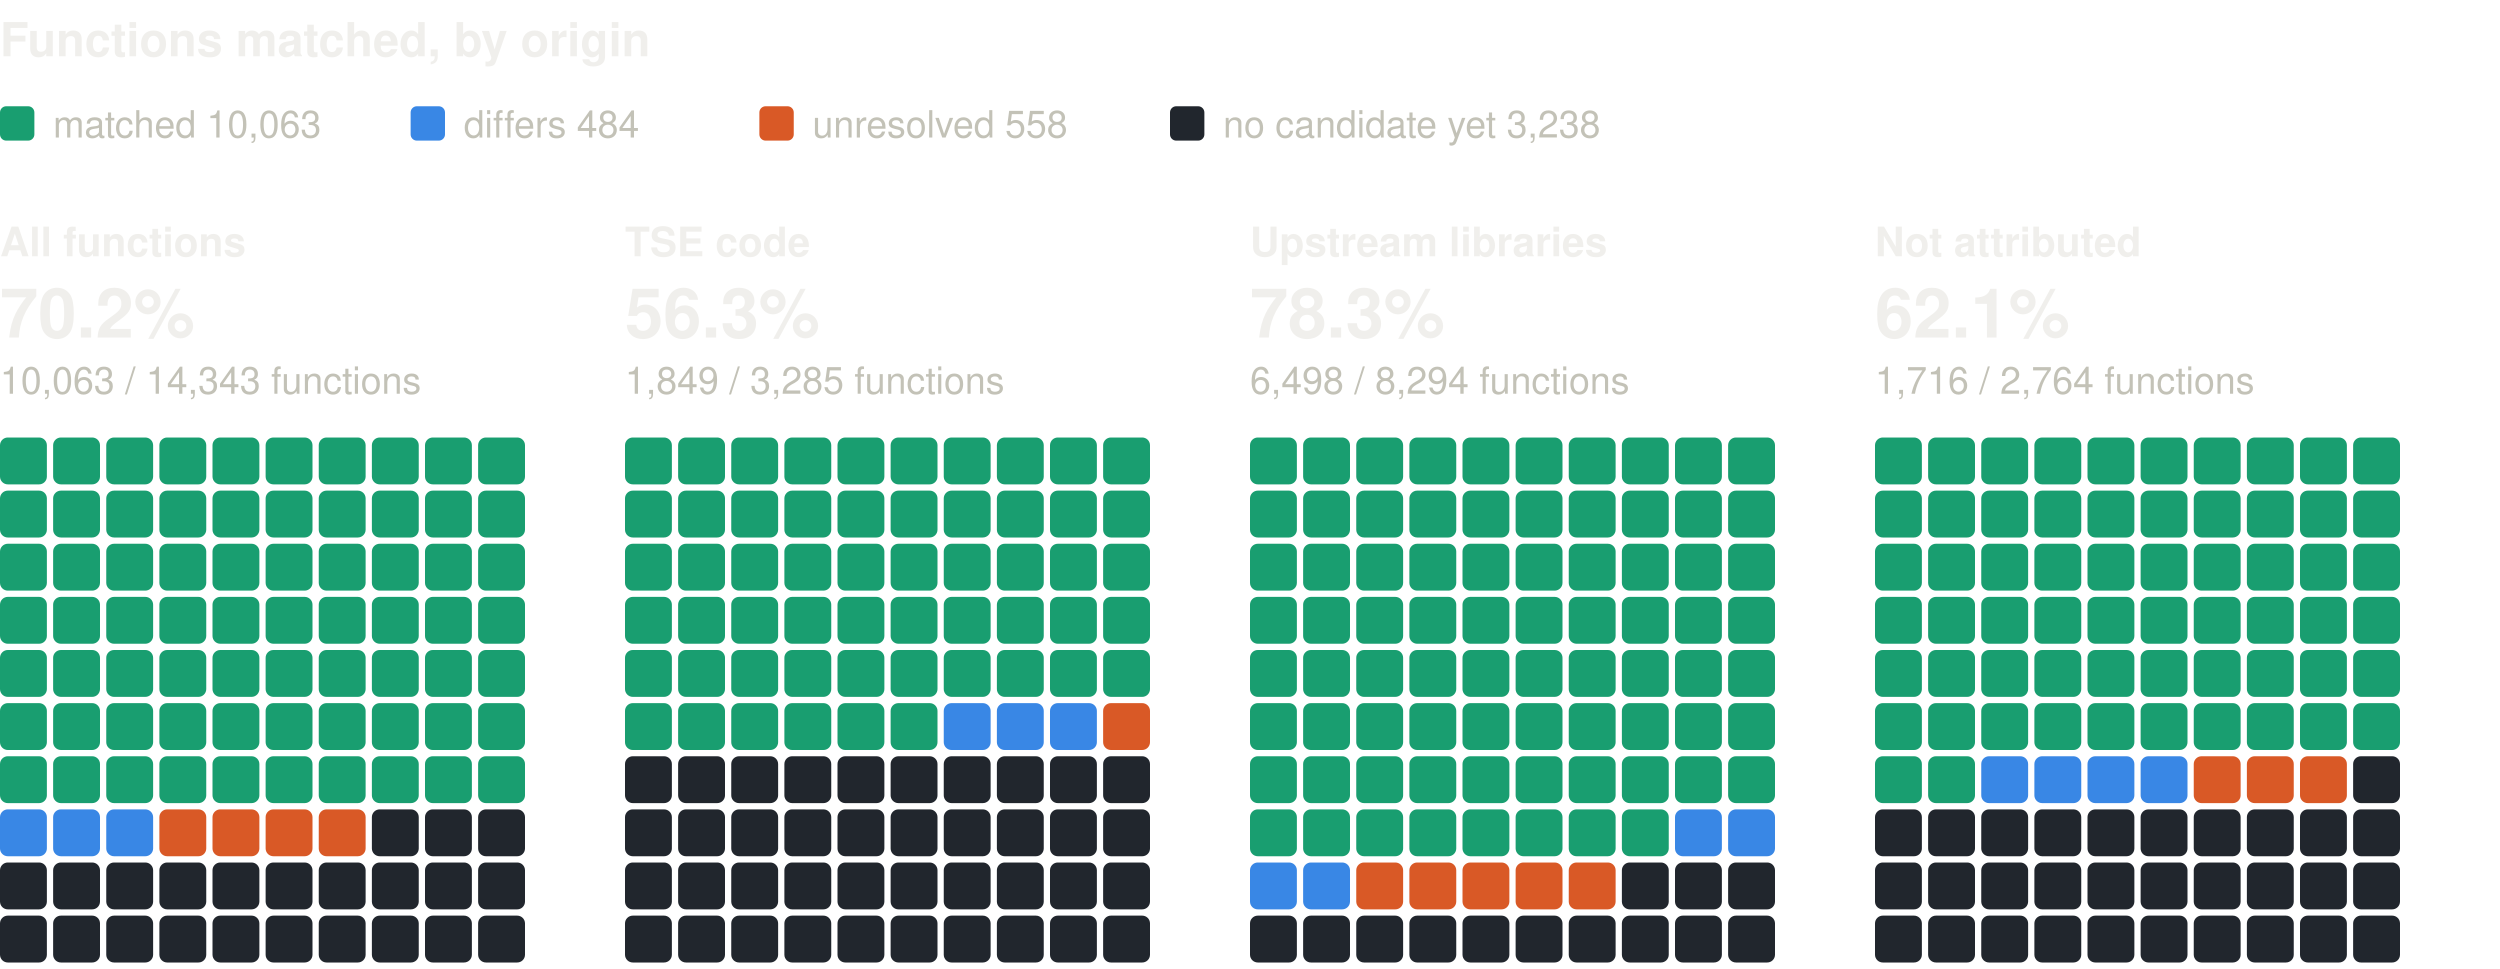
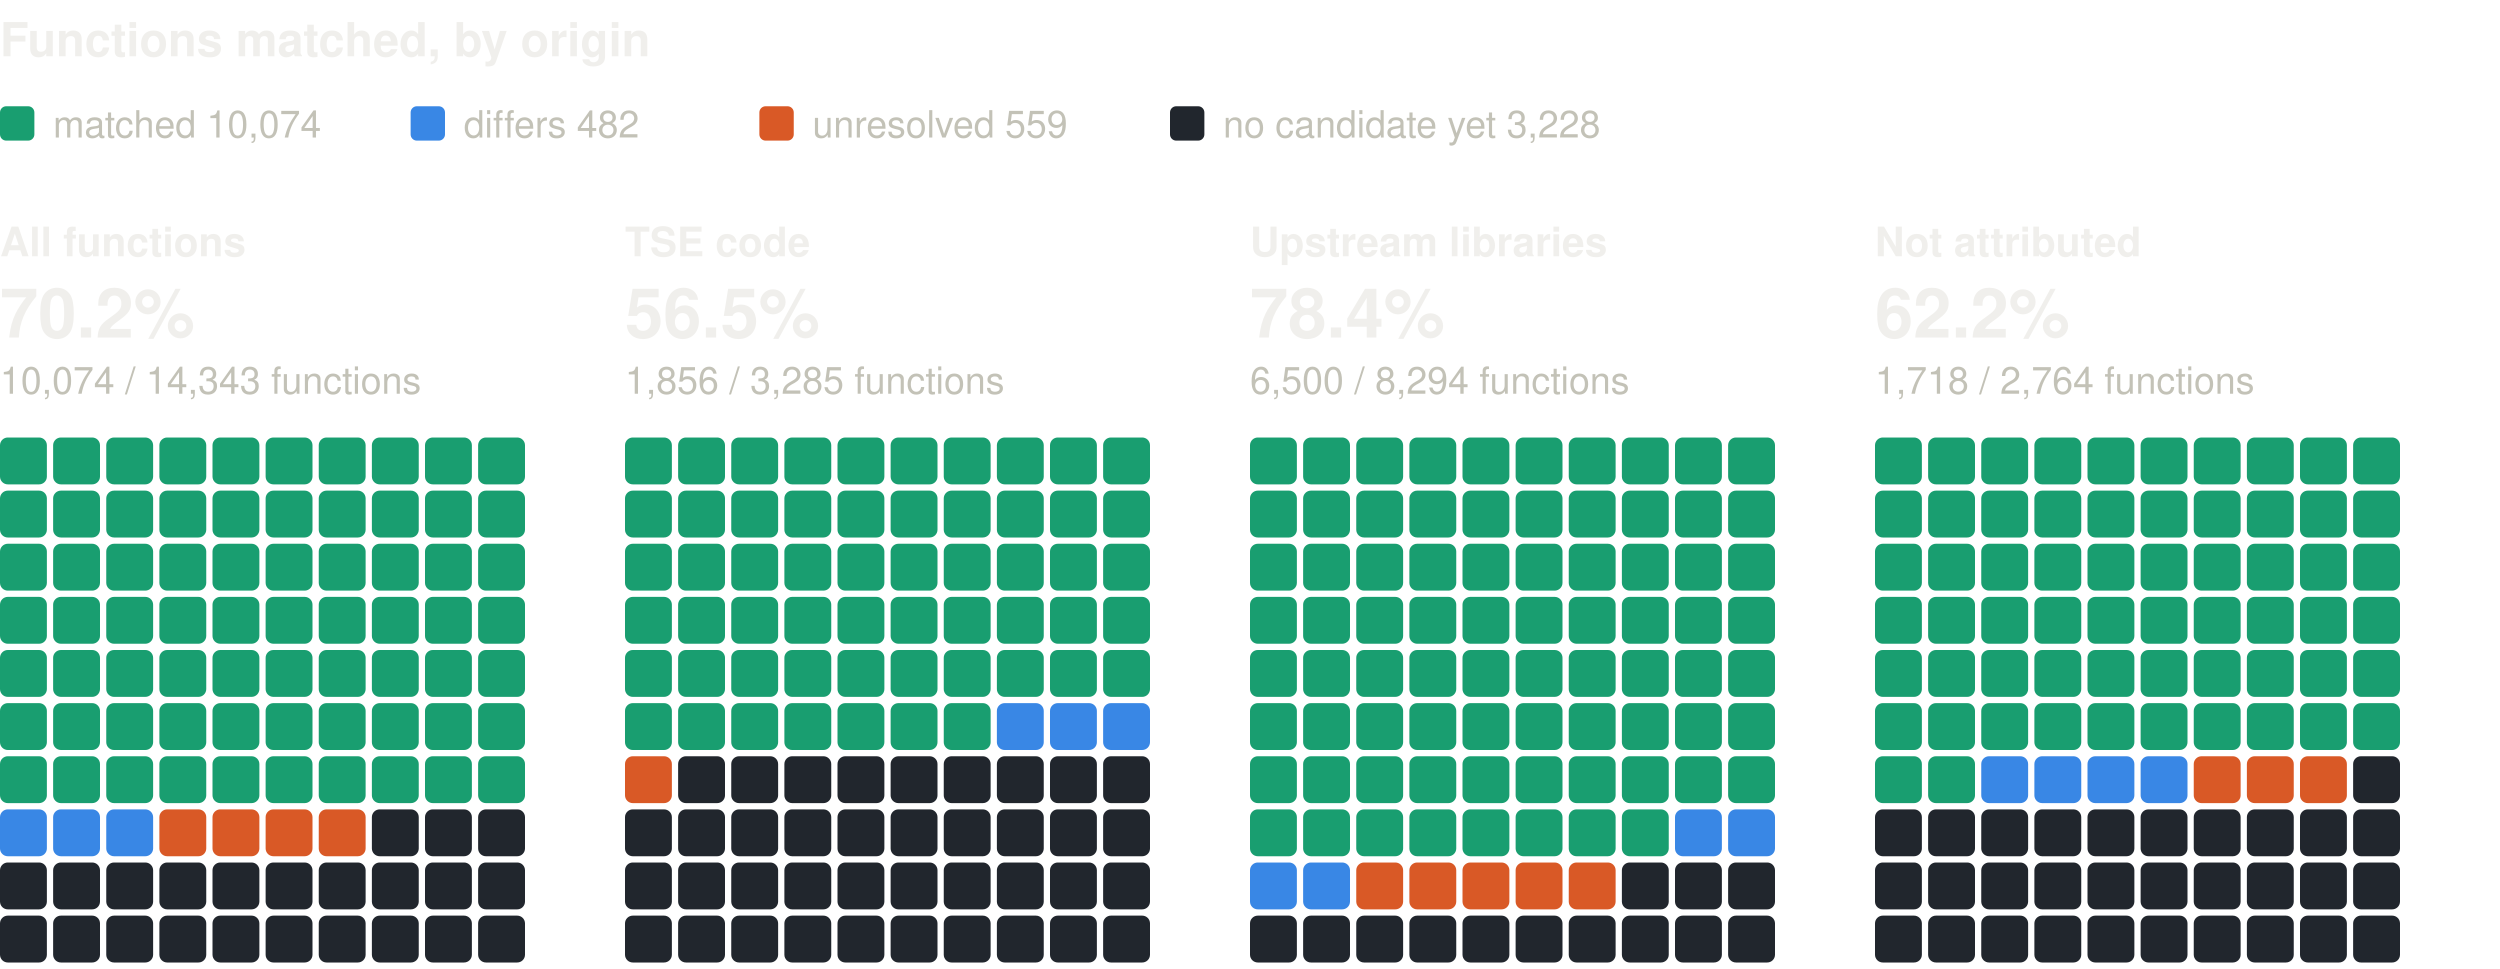
<svg xmlns="http://www.w3.org/2000/svg" width="800" height="310" viewBox="0 0 800 310" role="img" aria-label="Functions matched, by origin: one square per percent, coloured by verdict" font-family="system-ui, -apple-system, 'Segoe UI', Helvetica, Arial, sans-serif">
  <text x="0" y="18" font-size="15" fill="#f0efec" font-weight="600">Functions matched, by origin</text>
  <rect x="0" y="34" width="11" height="11" rx="2" fill="#199e70" />
-   <text x="17" y="44" font-size="12" fill="#c3c2b7">matched 10,063</text>
+   <text x="17" y="44" font-size="12" fill="#c3c2b7">matched 10,074</text>
  <rect x="131.4" y="34" width="11" height="11" rx="2" fill="#3987e5" />
-   <text x="148.4" y="44" font-size="12" fill="#c3c2b7">differs 484</text>
+   <text x="148.4" y="44" font-size="12" fill="#c3c2b7">differs 482</text>
  <rect x="243" y="34" width="11" height="11" rx="2" fill="#d95926" />
-   <text x="260" y="44" font-size="12" fill="#c3c2b7">unresolved 558</text>
+   <text x="260" y="44" font-size="12" fill="#c3c2b7">unresolved 559</text>
  <rect x="374.4" y="34" width="11" height="11" rx="2" fill="#21262d" />
-   <text x="391.4" y="44" font-size="12" fill="#c3c2b7">no candidate yet 3,238</text>
+   <text x="391.4" y="44" font-size="12" fill="#c3c2b7">no candidate yet 3,228</text>
  <text x="0" y="82" font-size="13" fill="#f0efec" font-weight="600">All functions</text>
  <text x="0" y="108" font-size="22" fill="#f0efec" font-weight="600">70.2%</text>
-   <text x="0" y="126" font-size="12" fill="#c3c2b7">10,063 / 14,343 functions</text>
+   <text x="0" y="126" font-size="12" fill="#c3c2b7">10,074 / 14,343 functions</text>
  <rect x="0" y="140" width="15" height="15" rx="2.5" fill="#199e70" />
  <rect x="17" y="140" width="15" height="15" rx="2.5" fill="#199e70" />
  <rect x="34" y="140" width="15" height="15" rx="2.5" fill="#199e70" />
  <rect x="51" y="140" width="15" height="15" rx="2.5" fill="#199e70" />
  <rect x="68" y="140" width="15" height="15" rx="2.5" fill="#199e70" />
  <rect x="85" y="140" width="15" height="15" rx="2.5" fill="#199e70" />
  <rect x="102" y="140" width="15" height="15" rx="2.5" fill="#199e70" />
  <rect x="119" y="140" width="15" height="15" rx="2.5" fill="#199e70" />
  <rect x="136" y="140" width="15" height="15" rx="2.5" fill="#199e70" />
  <rect x="153" y="140" width="15" height="15" rx="2.5" fill="#199e70" />
  <rect x="0" y="157" width="15" height="15" rx="2.5" fill="#199e70" />
  <rect x="17" y="157" width="15" height="15" rx="2.5" fill="#199e70" />
  <rect x="34" y="157" width="15" height="15" rx="2.5" fill="#199e70" />
  <rect x="51" y="157" width="15" height="15" rx="2.5" fill="#199e70" />
  <rect x="68" y="157" width="15" height="15" rx="2.5" fill="#199e70" />
  <rect x="85" y="157" width="15" height="15" rx="2.5" fill="#199e70" />
  <rect x="102" y="157" width="15" height="15" rx="2.5" fill="#199e70" />
  <rect x="119" y="157" width="15" height="15" rx="2.5" fill="#199e70" />
  <rect x="136" y="157" width="15" height="15" rx="2.5" fill="#199e70" />
  <rect x="153" y="157" width="15" height="15" rx="2.5" fill="#199e70" />
  <rect x="0" y="174" width="15" height="15" rx="2.5" fill="#199e70" />
  <rect x="17" y="174" width="15" height="15" rx="2.5" fill="#199e70" />
  <rect x="34" y="174" width="15" height="15" rx="2.5" fill="#199e70" />
  <rect x="51" y="174" width="15" height="15" rx="2.5" fill="#199e70" />
  <rect x="68" y="174" width="15" height="15" rx="2.5" fill="#199e70" />
  <rect x="85" y="174" width="15" height="15" rx="2.5" fill="#199e70" />
  <rect x="102" y="174" width="15" height="15" rx="2.5" fill="#199e70" />
  <rect x="119" y="174" width="15" height="15" rx="2.5" fill="#199e70" />
  <rect x="136" y="174" width="15" height="15" rx="2.5" fill="#199e70" />
  <rect x="153" y="174" width="15" height="15" rx="2.5" fill="#199e70" />
  <rect x="0" y="191" width="15" height="15" rx="2.5" fill="#199e70" />
  <rect x="17" y="191" width="15" height="15" rx="2.5" fill="#199e70" />
  <rect x="34" y="191" width="15" height="15" rx="2.5" fill="#199e70" />
  <rect x="51" y="191" width="15" height="15" rx="2.5" fill="#199e70" />
  <rect x="68" y="191" width="15" height="15" rx="2.5" fill="#199e70" />
  <rect x="85" y="191" width="15" height="15" rx="2.5" fill="#199e70" />
  <rect x="102" y="191" width="15" height="15" rx="2.5" fill="#199e70" />
  <rect x="119" y="191" width="15" height="15" rx="2.5" fill="#199e70" />
  <rect x="136" y="191" width="15" height="15" rx="2.5" fill="#199e70" />
  <rect x="153" y="191" width="15" height="15" rx="2.5" fill="#199e70" />
  <rect x="0" y="208" width="15" height="15" rx="2.5" fill="#199e70" />
  <rect x="17" y="208" width="15" height="15" rx="2.5" fill="#199e70" />
  <rect x="34" y="208" width="15" height="15" rx="2.5" fill="#199e70" />
  <rect x="51" y="208" width="15" height="15" rx="2.5" fill="#199e70" />
  <rect x="68" y="208" width="15" height="15" rx="2.5" fill="#199e70" />
  <rect x="85" y="208" width="15" height="15" rx="2.5" fill="#199e70" />
  <rect x="102" y="208" width="15" height="15" rx="2.5" fill="#199e70" />
  <rect x="119" y="208" width="15" height="15" rx="2.5" fill="#199e70" />
  <rect x="136" y="208" width="15" height="15" rx="2.5" fill="#199e70" />
  <rect x="153" y="208" width="15" height="15" rx="2.5" fill="#199e70" />
  <rect x="0" y="225" width="15" height="15" rx="2.5" fill="#199e70" />
  <rect x="17" y="225" width="15" height="15" rx="2.5" fill="#199e70" />
  <rect x="34" y="225" width="15" height="15" rx="2.5" fill="#199e70" />
  <rect x="51" y="225" width="15" height="15" rx="2.5" fill="#199e70" />
  <rect x="68" y="225" width="15" height="15" rx="2.5" fill="#199e70" />
  <rect x="85" y="225" width="15" height="15" rx="2.5" fill="#199e70" />
  <rect x="102" y="225" width="15" height="15" rx="2.5" fill="#199e70" />
  <rect x="119" y="225" width="15" height="15" rx="2.5" fill="#199e70" />
  <rect x="136" y="225" width="15" height="15" rx="2.5" fill="#199e70" />
  <rect x="153" y="225" width="15" height="15" rx="2.5" fill="#199e70" />
  <rect x="0" y="242" width="15" height="15" rx="2.5" fill="#199e70" />
  <rect x="17" y="242" width="15" height="15" rx="2.5" fill="#199e70" />
  <rect x="34" y="242" width="15" height="15" rx="2.5" fill="#199e70" />
  <rect x="51" y="242" width="15" height="15" rx="2.5" fill="#199e70" />
  <rect x="68" y="242" width="15" height="15" rx="2.5" fill="#199e70" />
  <rect x="85" y="242" width="15" height="15" rx="2.5" fill="#199e70" />
  <rect x="102" y="242" width="15" height="15" rx="2.5" fill="#199e70" />
  <rect x="119" y="242" width="15" height="15" rx="2.5" fill="#199e70" />
  <rect x="136" y="242" width="15" height="15" rx="2.5" fill="#199e70" />
  <rect x="153" y="242" width="15" height="15" rx="2.5" fill="#199e70" />
  <rect x="0" y="259" width="15" height="15" rx="2.5" fill="#3987e5" />
  <rect x="17" y="259" width="15" height="15" rx="2.5" fill="#3987e5" />
  <rect x="34" y="259" width="15" height="15" rx="2.5" fill="#3987e5" />
  <rect x="51" y="259" width="15" height="15" rx="2.5" fill="#d95926" />
  <rect x="68" y="259" width="15" height="15" rx="2.5" fill="#d95926" />
  <rect x="85" y="259" width="15" height="15" rx="2.5" fill="#d95926" />
  <rect x="102" y="259" width="15" height="15" rx="2.5" fill="#d95926" />
  <rect x="119" y="259" width="15" height="15" rx="2.5" fill="#21262d" />
  <rect x="136" y="259" width="15" height="15" rx="2.5" fill="#21262d" />
  <rect x="153" y="259" width="15" height="15" rx="2.5" fill="#21262d" />
  <rect x="0" y="276" width="15" height="15" rx="2.5" fill="#21262d" />
  <rect x="17" y="276" width="15" height="15" rx="2.5" fill="#21262d" />
  <rect x="34" y="276" width="15" height="15" rx="2.5" fill="#21262d" />
  <rect x="51" y="276" width="15" height="15" rx="2.5" fill="#21262d" />
  <rect x="68" y="276" width="15" height="15" rx="2.5" fill="#21262d" />
  <rect x="85" y="276" width="15" height="15" rx="2.5" fill="#21262d" />
  <rect x="102" y="276" width="15" height="15" rx="2.5" fill="#21262d" />
  <rect x="119" y="276" width="15" height="15" rx="2.5" fill="#21262d" />
  <rect x="136" y="276" width="15" height="15" rx="2.5" fill="#21262d" />
  <rect x="153" y="276" width="15" height="15" rx="2.5" fill="#21262d" />
  <rect x="0" y="293" width="15" height="15" rx="2.5" fill="#21262d" />
  <rect x="17" y="293" width="15" height="15" rx="2.5" fill="#21262d" />
  <rect x="34" y="293" width="15" height="15" rx="2.5" fill="#21262d" />
  <rect x="51" y="293" width="15" height="15" rx="2.5" fill="#21262d" />
  <rect x="68" y="293" width="15" height="15" rx="2.5" fill="#21262d" />
  <rect x="85" y="293" width="15" height="15" rx="2.5" fill="#21262d" />
  <rect x="102" y="293" width="15" height="15" rx="2.5" fill="#21262d" />
  <rect x="119" y="293" width="15" height="15" rx="2.5" fill="#21262d" />
  <rect x="136" y="293" width="15" height="15" rx="2.5" fill="#21262d" />
  <rect x="153" y="293" width="15" height="15" rx="2.5" fill="#21262d" />
  <text x="200" y="82" font-size="13" fill="#f0efec" font-weight="600">TSE code</text>
-   <text x="200" y="108" font-size="22" fill="#f0efec" font-weight="600">56.3%</text>
-   <text x="200" y="126" font-size="12" fill="#c3c2b7">1,849 / 3,285 functions</text>
+   <text x="200" y="108" font-size="22" fill="#f0efec" font-weight="600">56.5%</text>
+   <text x="200" y="126" font-size="12" fill="#c3c2b7">1,856 / 3,285 functions</text>
  <rect x="200" y="140" width="15" height="15" rx="2.5" fill="#199e70" />
  <rect x="217" y="140" width="15" height="15" rx="2.5" fill="#199e70" />
  <rect x="234" y="140" width="15" height="15" rx="2.5" fill="#199e70" />
  <rect x="251" y="140" width="15" height="15" rx="2.5" fill="#199e70" />
  <rect x="268" y="140" width="15" height="15" rx="2.5" fill="#199e70" />
  <rect x="285" y="140" width="15" height="15" rx="2.5" fill="#199e70" />
  <rect x="302" y="140" width="15" height="15" rx="2.5" fill="#199e70" />
  <rect x="319" y="140" width="15" height="15" rx="2.5" fill="#199e70" />
  <rect x="336" y="140" width="15" height="15" rx="2.5" fill="#199e70" />
  <rect x="353" y="140" width="15" height="15" rx="2.5" fill="#199e70" />
  <rect x="200" y="157" width="15" height="15" rx="2.5" fill="#199e70" />
  <rect x="217" y="157" width="15" height="15" rx="2.5" fill="#199e70" />
  <rect x="234" y="157" width="15" height="15" rx="2.5" fill="#199e70" />
  <rect x="251" y="157" width="15" height="15" rx="2.5" fill="#199e70" />
  <rect x="268" y="157" width="15" height="15" rx="2.5" fill="#199e70" />
  <rect x="285" y="157" width="15" height="15" rx="2.5" fill="#199e70" />
  <rect x="302" y="157" width="15" height="15" rx="2.5" fill="#199e70" />
  <rect x="319" y="157" width="15" height="15" rx="2.5" fill="#199e70" />
  <rect x="336" y="157" width="15" height="15" rx="2.5" fill="#199e70" />
  <rect x="353" y="157" width="15" height="15" rx="2.5" fill="#199e70" />
  <rect x="200" y="174" width="15" height="15" rx="2.5" fill="#199e70" />
  <rect x="217" y="174" width="15" height="15" rx="2.5" fill="#199e70" />
  <rect x="234" y="174" width="15" height="15" rx="2.5" fill="#199e70" />
  <rect x="251" y="174" width="15" height="15" rx="2.5" fill="#199e70" />
  <rect x="268" y="174" width="15" height="15" rx="2.5" fill="#199e70" />
  <rect x="285" y="174" width="15" height="15" rx="2.5" fill="#199e70" />
  <rect x="302" y="174" width="15" height="15" rx="2.5" fill="#199e70" />
  <rect x="319" y="174" width="15" height="15" rx="2.5" fill="#199e70" />
  <rect x="336" y="174" width="15" height="15" rx="2.5" fill="#199e70" />
  <rect x="353" y="174" width="15" height="15" rx="2.5" fill="#199e70" />
  <rect x="200" y="191" width="15" height="15" rx="2.5" fill="#199e70" />
  <rect x="217" y="191" width="15" height="15" rx="2.5" fill="#199e70" />
  <rect x="234" y="191" width="15" height="15" rx="2.5" fill="#199e70" />
  <rect x="251" y="191" width="15" height="15" rx="2.5" fill="#199e70" />
  <rect x="268" y="191" width="15" height="15" rx="2.5" fill="#199e70" />
  <rect x="285" y="191" width="15" height="15" rx="2.5" fill="#199e70" />
  <rect x="302" y="191" width="15" height="15" rx="2.5" fill="#199e70" />
  <rect x="319" y="191" width="15" height="15" rx="2.5" fill="#199e70" />
  <rect x="336" y="191" width="15" height="15" rx="2.5" fill="#199e70" />
  <rect x="353" y="191" width="15" height="15" rx="2.5" fill="#199e70" />
  <rect x="200" y="208" width="15" height="15" rx="2.5" fill="#199e70" />
  <rect x="217" y="208" width="15" height="15" rx="2.5" fill="#199e70" />
  <rect x="234" y="208" width="15" height="15" rx="2.5" fill="#199e70" />
  <rect x="251" y="208" width="15" height="15" rx="2.5" fill="#199e70" />
  <rect x="268" y="208" width="15" height="15" rx="2.5" fill="#199e70" />
  <rect x="285" y="208" width="15" height="15" rx="2.5" fill="#199e70" />
  <rect x="302" y="208" width="15" height="15" rx="2.5" fill="#199e70" />
  <rect x="319" y="208" width="15" height="15" rx="2.5" fill="#199e70" />
  <rect x="336" y="208" width="15" height="15" rx="2.5" fill="#199e70" />
  <rect x="353" y="208" width="15" height="15" rx="2.5" fill="#199e70" />
  <rect x="200" y="225" width="15" height="15" rx="2.5" fill="#199e70" />
  <rect x="217" y="225" width="15" height="15" rx="2.5" fill="#199e70" />
  <rect x="234" y="225" width="15" height="15" rx="2.5" fill="#199e70" />
  <rect x="251" y="225" width="15" height="15" rx="2.5" fill="#199e70" />
  <rect x="268" y="225" width="15" height="15" rx="2.5" fill="#199e70" />
  <rect x="285" y="225" width="15" height="15" rx="2.5" fill="#199e70" />
-   <rect x="302" y="225" width="15" height="15" rx="2.5" fill="#3987e5" />
+   <rect x="302" y="225" width="15" height="15" rx="2.5" fill="#199e70" />
  <rect x="319" y="225" width="15" height="15" rx="2.5" fill="#3987e5" />
  <rect x="336" y="225" width="15" height="15" rx="2.5" fill="#3987e5" />
-   <rect x="353" y="225" width="15" height="15" rx="2.5" fill="#d95926" />
-   <rect x="200" y="242" width="15" height="15" rx="2.5" fill="#21262d" />
+   <rect x="353" y="225" width="15" height="15" rx="2.5" fill="#3987e5" />
+   <rect x="200" y="242" width="15" height="15" rx="2.5" fill="#d95926" />
  <rect x="217" y="242" width="15" height="15" rx="2.5" fill="#21262d" />
  <rect x="234" y="242" width="15" height="15" rx="2.5" fill="#21262d" />
  <rect x="251" y="242" width="15" height="15" rx="2.5" fill="#21262d" />
  <rect x="268" y="242" width="15" height="15" rx="2.5" fill="#21262d" />
  <rect x="285" y="242" width="15" height="15" rx="2.5" fill="#21262d" />
  <rect x="302" y="242" width="15" height="15" rx="2.5" fill="#21262d" />
  <rect x="319" y="242" width="15" height="15" rx="2.5" fill="#21262d" />
  <rect x="336" y="242" width="15" height="15" rx="2.5" fill="#21262d" />
  <rect x="353" y="242" width="15" height="15" rx="2.5" fill="#21262d" />
  <rect x="200" y="259" width="15" height="15" rx="2.5" fill="#21262d" />
  <rect x="217" y="259" width="15" height="15" rx="2.5" fill="#21262d" />
  <rect x="234" y="259" width="15" height="15" rx="2.5" fill="#21262d" />
  <rect x="251" y="259" width="15" height="15" rx="2.5" fill="#21262d" />
  <rect x="268" y="259" width="15" height="15" rx="2.5" fill="#21262d" />
  <rect x="285" y="259" width="15" height="15" rx="2.5" fill="#21262d" />
  <rect x="302" y="259" width="15" height="15" rx="2.5" fill="#21262d" />
  <rect x="319" y="259" width="15" height="15" rx="2.5" fill="#21262d" />
  <rect x="336" y="259" width="15" height="15" rx="2.5" fill="#21262d" />
  <rect x="353" y="259" width="15" height="15" rx="2.5" fill="#21262d" />
  <rect x="200" y="276" width="15" height="15" rx="2.5" fill="#21262d" />
  <rect x="217" y="276" width="15" height="15" rx="2.5" fill="#21262d" />
  <rect x="234" y="276" width="15" height="15" rx="2.5" fill="#21262d" />
  <rect x="251" y="276" width="15" height="15" rx="2.5" fill="#21262d" />
  <rect x="268" y="276" width="15" height="15" rx="2.5" fill="#21262d" />
  <rect x="285" y="276" width="15" height="15" rx="2.5" fill="#21262d" />
  <rect x="302" y="276" width="15" height="15" rx="2.5" fill="#21262d" />
  <rect x="319" y="276" width="15" height="15" rx="2.5" fill="#21262d" />
  <rect x="336" y="276" width="15" height="15" rx="2.5" fill="#21262d" />
  <rect x="353" y="276" width="15" height="15" rx="2.5" fill="#21262d" />
  <rect x="200" y="293" width="15" height="15" rx="2.5" fill="#21262d" />
  <rect x="217" y="293" width="15" height="15" rx="2.5" fill="#21262d" />
  <rect x="234" y="293" width="15" height="15" rx="2.5" fill="#21262d" />
  <rect x="251" y="293" width="15" height="15" rx="2.5" fill="#21262d" />
  <rect x="268" y="293" width="15" height="15" rx="2.5" fill="#21262d" />
  <rect x="285" y="293" width="15" height="15" rx="2.5" fill="#21262d" />
  <rect x="302" y="293" width="15" height="15" rx="2.5" fill="#21262d" />
  <rect x="319" y="293" width="15" height="15" rx="2.5" fill="#21262d" />
  <rect x="336" y="293" width="15" height="15" rx="2.5" fill="#21262d" />
  <rect x="353" y="293" width="15" height="15" rx="2.5" fill="#21262d" />
  <text x="400" y="82" font-size="13" fill="#f0efec" font-weight="600">Upstream libraries</text>
-   <text x="400" y="108" font-size="22" fill="#f0efec" font-weight="600">78.3%</text>
-   <text x="400" y="126" font-size="12" fill="#c3c2b7">6,498 / 8,294 functions</text>
+   <text x="400" y="108" font-size="22" fill="#f0efec" font-weight="600">78.4%</text>
+   <text x="400" y="126" font-size="12" fill="#c3c2b7">6,500 / 8,294 functions</text>
  <rect x="400" y="140" width="15" height="15" rx="2.5" fill="#199e70" />
  <rect x="417" y="140" width="15" height="15" rx="2.5" fill="#199e70" />
  <rect x="434" y="140" width="15" height="15" rx="2.5" fill="#199e70" />
  <rect x="451" y="140" width="15" height="15" rx="2.5" fill="#199e70" />
  <rect x="468" y="140" width="15" height="15" rx="2.5" fill="#199e70" />
  <rect x="485" y="140" width="15" height="15" rx="2.5" fill="#199e70" />
  <rect x="502" y="140" width="15" height="15" rx="2.5" fill="#199e70" />
  <rect x="519" y="140" width="15" height="15" rx="2.5" fill="#199e70" />
  <rect x="536" y="140" width="15" height="15" rx="2.5" fill="#199e70" />
  <rect x="553" y="140" width="15" height="15" rx="2.5" fill="#199e70" />
  <rect x="400" y="157" width="15" height="15" rx="2.5" fill="#199e70" />
  <rect x="417" y="157" width="15" height="15" rx="2.5" fill="#199e70" />
  <rect x="434" y="157" width="15" height="15" rx="2.5" fill="#199e70" />
  <rect x="451" y="157" width="15" height="15" rx="2.5" fill="#199e70" />
  <rect x="468" y="157" width="15" height="15" rx="2.5" fill="#199e70" />
  <rect x="485" y="157" width="15" height="15" rx="2.5" fill="#199e70" />
  <rect x="502" y="157" width="15" height="15" rx="2.5" fill="#199e70" />
  <rect x="519" y="157" width="15" height="15" rx="2.5" fill="#199e70" />
  <rect x="536" y="157" width="15" height="15" rx="2.5" fill="#199e70" />
  <rect x="553" y="157" width="15" height="15" rx="2.5" fill="#199e70" />
  <rect x="400" y="174" width="15" height="15" rx="2.5" fill="#199e70" />
  <rect x="417" y="174" width="15" height="15" rx="2.5" fill="#199e70" />
  <rect x="434" y="174" width="15" height="15" rx="2.5" fill="#199e70" />
  <rect x="451" y="174" width="15" height="15" rx="2.5" fill="#199e70" />
  <rect x="468" y="174" width="15" height="15" rx="2.5" fill="#199e70" />
  <rect x="485" y="174" width="15" height="15" rx="2.5" fill="#199e70" />
  <rect x="502" y="174" width="15" height="15" rx="2.5" fill="#199e70" />
  <rect x="519" y="174" width="15" height="15" rx="2.5" fill="#199e70" />
  <rect x="536" y="174" width="15" height="15" rx="2.5" fill="#199e70" />
  <rect x="553" y="174" width="15" height="15" rx="2.5" fill="#199e70" />
  <rect x="400" y="191" width="15" height="15" rx="2.5" fill="#199e70" />
  <rect x="417" y="191" width="15" height="15" rx="2.5" fill="#199e70" />
  <rect x="434" y="191" width="15" height="15" rx="2.5" fill="#199e70" />
  <rect x="451" y="191" width="15" height="15" rx="2.5" fill="#199e70" />
  <rect x="468" y="191" width="15" height="15" rx="2.5" fill="#199e70" />
  <rect x="485" y="191" width="15" height="15" rx="2.5" fill="#199e70" />
  <rect x="502" y="191" width="15" height="15" rx="2.5" fill="#199e70" />
  <rect x="519" y="191" width="15" height="15" rx="2.5" fill="#199e70" />
  <rect x="536" y="191" width="15" height="15" rx="2.5" fill="#199e70" />
  <rect x="553" y="191" width="15" height="15" rx="2.5" fill="#199e70" />
  <rect x="400" y="208" width="15" height="15" rx="2.5" fill="#199e70" />
  <rect x="417" y="208" width="15" height="15" rx="2.5" fill="#199e70" />
  <rect x="434" y="208" width="15" height="15" rx="2.5" fill="#199e70" />
  <rect x="451" y="208" width="15" height="15" rx="2.5" fill="#199e70" />
  <rect x="468" y="208" width="15" height="15" rx="2.5" fill="#199e70" />
  <rect x="485" y="208" width="15" height="15" rx="2.5" fill="#199e70" />
  <rect x="502" y="208" width="15" height="15" rx="2.5" fill="#199e70" />
  <rect x="519" y="208" width="15" height="15" rx="2.5" fill="#199e70" />
  <rect x="536" y="208" width="15" height="15" rx="2.5" fill="#199e70" />
  <rect x="553" y="208" width="15" height="15" rx="2.5" fill="#199e70" />
  <rect x="400" y="225" width="15" height="15" rx="2.5" fill="#199e70" />
  <rect x="417" y="225" width="15" height="15" rx="2.5" fill="#199e70" />
  <rect x="434" y="225" width="15" height="15" rx="2.5" fill="#199e70" />
  <rect x="451" y="225" width="15" height="15" rx="2.5" fill="#199e70" />
  <rect x="468" y="225" width="15" height="15" rx="2.5" fill="#199e70" />
  <rect x="485" y="225" width="15" height="15" rx="2.5" fill="#199e70" />
  <rect x="502" y="225" width="15" height="15" rx="2.5" fill="#199e70" />
  <rect x="519" y="225" width="15" height="15" rx="2.5" fill="#199e70" />
  <rect x="536" y="225" width="15" height="15" rx="2.5" fill="#199e70" />
  <rect x="553" y="225" width="15" height="15" rx="2.5" fill="#199e70" />
  <rect x="400" y="242" width="15" height="15" rx="2.5" fill="#199e70" />
  <rect x="417" y="242" width="15" height="15" rx="2.5" fill="#199e70" />
  <rect x="434" y="242" width="15" height="15" rx="2.5" fill="#199e70" />
  <rect x="451" y="242" width="15" height="15" rx="2.5" fill="#199e70" />
  <rect x="468" y="242" width="15" height="15" rx="2.5" fill="#199e70" />
  <rect x="485" y="242" width="15" height="15" rx="2.5" fill="#199e70" />
  <rect x="502" y="242" width="15" height="15" rx="2.5" fill="#199e70" />
  <rect x="519" y="242" width="15" height="15" rx="2.5" fill="#199e70" />
  <rect x="536" y="242" width="15" height="15" rx="2.5" fill="#199e70" />
  <rect x="553" y="242" width="15" height="15" rx="2.5" fill="#199e70" />
  <rect x="400" y="259" width="15" height="15" rx="2.5" fill="#199e70" />
  <rect x="417" y="259" width="15" height="15" rx="2.5" fill="#199e70" />
  <rect x="434" y="259" width="15" height="15" rx="2.5" fill="#199e70" />
  <rect x="451" y="259" width="15" height="15" rx="2.5" fill="#199e70" />
  <rect x="468" y="259" width="15" height="15" rx="2.5" fill="#199e70" />
  <rect x="485" y="259" width="15" height="15" rx="2.5" fill="#199e70" />
  <rect x="502" y="259" width="15" height="15" rx="2.5" fill="#199e70" />
  <rect x="519" y="259" width="15" height="15" rx="2.5" fill="#199e70" />
  <rect x="536" y="259" width="15" height="15" rx="2.5" fill="#3987e5" />
  <rect x="553" y="259" width="15" height="15" rx="2.5" fill="#3987e5" />
  <rect x="400" y="276" width="15" height="15" rx="2.5" fill="#3987e5" />
  <rect x="417" y="276" width="15" height="15" rx="2.5" fill="#3987e5" />
  <rect x="434" y="276" width="15" height="15" rx="2.5" fill="#d95926" />
  <rect x="451" y="276" width="15" height="15" rx="2.5" fill="#d95926" />
  <rect x="468" y="276" width="15" height="15" rx="2.5" fill="#d95926" />
  <rect x="485" y="276" width="15" height="15" rx="2.5" fill="#d95926" />
  <rect x="502" y="276" width="15" height="15" rx="2.5" fill="#d95926" />
  <rect x="519" y="276" width="15" height="15" rx="2.5" fill="#21262d" />
  <rect x="536" y="276" width="15" height="15" rx="2.5" fill="#21262d" />
  <rect x="553" y="276" width="15" height="15" rx="2.5" fill="#21262d" />
  <rect x="400" y="293" width="15" height="15" rx="2.5" fill="#21262d" />
  <rect x="417" y="293" width="15" height="15" rx="2.5" fill="#21262d" />
  <rect x="434" y="293" width="15" height="15" rx="2.5" fill="#21262d" />
  <rect x="451" y="293" width="15" height="15" rx="2.5" fill="#21262d" />
  <rect x="468" y="293" width="15" height="15" rx="2.5" fill="#21262d" />
  <rect x="485" y="293" width="15" height="15" rx="2.5" fill="#21262d" />
  <rect x="502" y="293" width="15" height="15" rx="2.5" fill="#21262d" />
  <rect x="519" y="293" width="15" height="15" rx="2.5" fill="#21262d" />
  <rect x="536" y="293" width="15" height="15" rx="2.5" fill="#21262d" />
  <rect x="553" y="293" width="15" height="15" rx="2.5" fill="#21262d" />
  <text x="600" y="82" font-size="13" fill="#f0efec" font-weight="600">Not attributed</text>
-   <text x="600" y="108" font-size="22" fill="#f0efec" font-weight="600">62.1%</text>
-   <text x="600" y="126" font-size="12" fill="#c3c2b7">1,716 / 2,764 functions</text>
+   <text x="600" y="108" font-size="22" fill="#f0efec" font-weight="600">62.2%</text>
+   <text x="600" y="126" font-size="12" fill="#c3c2b7">1,718 / 2,764 functions</text>
  <rect x="600" y="140" width="15" height="15" rx="2.5" fill="#199e70" />
  <rect x="617" y="140" width="15" height="15" rx="2.5" fill="#199e70" />
  <rect x="634" y="140" width="15" height="15" rx="2.5" fill="#199e70" />
  <rect x="651" y="140" width="15" height="15" rx="2.5" fill="#199e70" />
  <rect x="668" y="140" width="15" height="15" rx="2.5" fill="#199e70" />
  <rect x="685" y="140" width="15" height="15" rx="2.5" fill="#199e70" />
  <rect x="702" y="140" width="15" height="15" rx="2.5" fill="#199e70" />
  <rect x="719" y="140" width="15" height="15" rx="2.5" fill="#199e70" />
  <rect x="736" y="140" width="15" height="15" rx="2.5" fill="#199e70" />
  <rect x="753" y="140" width="15" height="15" rx="2.5" fill="#199e70" />
  <rect x="600" y="157" width="15" height="15" rx="2.5" fill="#199e70" />
  <rect x="617" y="157" width="15" height="15" rx="2.5" fill="#199e70" />
  <rect x="634" y="157" width="15" height="15" rx="2.5" fill="#199e70" />
  <rect x="651" y="157" width="15" height="15" rx="2.5" fill="#199e70" />
  <rect x="668" y="157" width="15" height="15" rx="2.5" fill="#199e70" />
  <rect x="685" y="157" width="15" height="15" rx="2.5" fill="#199e70" />
  <rect x="702" y="157" width="15" height="15" rx="2.5" fill="#199e70" />
  <rect x="719" y="157" width="15" height="15" rx="2.5" fill="#199e70" />
  <rect x="736" y="157" width="15" height="15" rx="2.5" fill="#199e70" />
  <rect x="753" y="157" width="15" height="15" rx="2.5" fill="#199e70" />
  <rect x="600" y="174" width="15" height="15" rx="2.5" fill="#199e70" />
  <rect x="617" y="174" width="15" height="15" rx="2.5" fill="#199e70" />
  <rect x="634" y="174" width="15" height="15" rx="2.5" fill="#199e70" />
  <rect x="651" y="174" width="15" height="15" rx="2.5" fill="#199e70" />
  <rect x="668" y="174" width="15" height="15" rx="2.5" fill="#199e70" />
  <rect x="685" y="174" width="15" height="15" rx="2.5" fill="#199e70" />
  <rect x="702" y="174" width="15" height="15" rx="2.5" fill="#199e70" />
  <rect x="719" y="174" width="15" height="15" rx="2.5" fill="#199e70" />
  <rect x="736" y="174" width="15" height="15" rx="2.5" fill="#199e70" />
  <rect x="753" y="174" width="15" height="15" rx="2.5" fill="#199e70" />
  <rect x="600" y="191" width="15" height="15" rx="2.5" fill="#199e70" />
  <rect x="617" y="191" width="15" height="15" rx="2.5" fill="#199e70" />
  <rect x="634" y="191" width="15" height="15" rx="2.5" fill="#199e70" />
  <rect x="651" y="191" width="15" height="15" rx="2.5" fill="#199e70" />
  <rect x="668" y="191" width="15" height="15" rx="2.5" fill="#199e70" />
  <rect x="685" y="191" width="15" height="15" rx="2.5" fill="#199e70" />
  <rect x="702" y="191" width="15" height="15" rx="2.5" fill="#199e70" />
  <rect x="719" y="191" width="15" height="15" rx="2.5" fill="#199e70" />
  <rect x="736" y="191" width="15" height="15" rx="2.5" fill="#199e70" />
  <rect x="753" y="191" width="15" height="15" rx="2.5" fill="#199e70" />
  <rect x="600" y="208" width="15" height="15" rx="2.5" fill="#199e70" />
  <rect x="617" y="208" width="15" height="15" rx="2.5" fill="#199e70" />
  <rect x="634" y="208" width="15" height="15" rx="2.5" fill="#199e70" />
  <rect x="651" y="208" width="15" height="15" rx="2.5" fill="#199e70" />
  <rect x="668" y="208" width="15" height="15" rx="2.5" fill="#199e70" />
  <rect x="685" y="208" width="15" height="15" rx="2.5" fill="#199e70" />
  <rect x="702" y="208" width="15" height="15" rx="2.5" fill="#199e70" />
  <rect x="719" y="208" width="15" height="15" rx="2.5" fill="#199e70" />
  <rect x="736" y="208" width="15" height="15" rx="2.5" fill="#199e70" />
  <rect x="753" y="208" width="15" height="15" rx="2.5" fill="#199e70" />
  <rect x="600" y="225" width="15" height="15" rx="2.5" fill="#199e70" />
  <rect x="617" y="225" width="15" height="15" rx="2.5" fill="#199e70" />
  <rect x="634" y="225" width="15" height="15" rx="2.5" fill="#199e70" />
  <rect x="651" y="225" width="15" height="15" rx="2.5" fill="#199e70" />
  <rect x="668" y="225" width="15" height="15" rx="2.5" fill="#199e70" />
  <rect x="685" y="225" width="15" height="15" rx="2.5" fill="#199e70" />
  <rect x="702" y="225" width="15" height="15" rx="2.5" fill="#199e70" />
  <rect x="719" y="225" width="15" height="15" rx="2.5" fill="#199e70" />
  <rect x="736" y="225" width="15" height="15" rx="2.5" fill="#199e70" />
  <rect x="753" y="225" width="15" height="15" rx="2.5" fill="#199e70" />
  <rect x="600" y="242" width="15" height="15" rx="2.5" fill="#199e70" />
  <rect x="617" y="242" width="15" height="15" rx="2.5" fill="#199e70" />
  <rect x="634" y="242" width="15" height="15" rx="2.5" fill="#3987e5" />
  <rect x="651" y="242" width="15" height="15" rx="2.5" fill="#3987e5" />
  <rect x="668" y="242" width="15" height="15" rx="2.5" fill="#3987e5" />
  <rect x="685" y="242" width="15" height="15" rx="2.5" fill="#3987e5" />
  <rect x="702" y="242" width="15" height="15" rx="2.5" fill="#d95926" />
  <rect x="719" y="242" width="15" height="15" rx="2.5" fill="#d95926" />
  <rect x="736" y="242" width="15" height="15" rx="2.5" fill="#d95926" />
  <rect x="753" y="242" width="15" height="15" rx="2.5" fill="#21262d" />
  <rect x="600" y="259" width="15" height="15" rx="2.5" fill="#21262d" />
  <rect x="617" y="259" width="15" height="15" rx="2.5" fill="#21262d" />
  <rect x="634" y="259" width="15" height="15" rx="2.5" fill="#21262d" />
  <rect x="651" y="259" width="15" height="15" rx="2.5" fill="#21262d" />
  <rect x="668" y="259" width="15" height="15" rx="2.5" fill="#21262d" />
  <rect x="685" y="259" width="15" height="15" rx="2.5" fill="#21262d" />
  <rect x="702" y="259" width="15" height="15" rx="2.5" fill="#21262d" />
  <rect x="719" y="259" width="15" height="15" rx="2.5" fill="#21262d" />
  <rect x="736" y="259" width="15" height="15" rx="2.5" fill="#21262d" />
  <rect x="753" y="259" width="15" height="15" rx="2.5" fill="#21262d" />
  <rect x="600" y="276" width="15" height="15" rx="2.5" fill="#21262d" />
  <rect x="617" y="276" width="15" height="15" rx="2.5" fill="#21262d" />
  <rect x="634" y="276" width="15" height="15" rx="2.5" fill="#21262d" />
  <rect x="651" y="276" width="15" height="15" rx="2.5" fill="#21262d" />
  <rect x="668" y="276" width="15" height="15" rx="2.5" fill="#21262d" />
  <rect x="685" y="276" width="15" height="15" rx="2.5" fill="#21262d" />
  <rect x="702" y="276" width="15" height="15" rx="2.5" fill="#21262d" />
  <rect x="719" y="276" width="15" height="15" rx="2.5" fill="#21262d" />
  <rect x="736" y="276" width="15" height="15" rx="2.5" fill="#21262d" />
  <rect x="753" y="276" width="15" height="15" rx="2.5" fill="#21262d" />
  <rect x="600" y="293" width="15" height="15" rx="2.5" fill="#21262d" />
  <rect x="617" y="293" width="15" height="15" rx="2.5" fill="#21262d" />
  <rect x="634" y="293" width="15" height="15" rx="2.5" fill="#21262d" />
  <rect x="651" y="293" width="15" height="15" rx="2.5" fill="#21262d" />
  <rect x="668" y="293" width="15" height="15" rx="2.5" fill="#21262d" />
  <rect x="685" y="293" width="15" height="15" rx="2.5" fill="#21262d" />
  <rect x="702" y="293" width="15" height="15" rx="2.5" fill="#21262d" />
  <rect x="719" y="293" width="15" height="15" rx="2.5" fill="#21262d" />
  <rect x="736" y="293" width="15" height="15" rx="2.5" fill="#21262d" />
  <rect x="753" y="293" width="15" height="15" rx="2.5" fill="#21262d" />
</svg>
